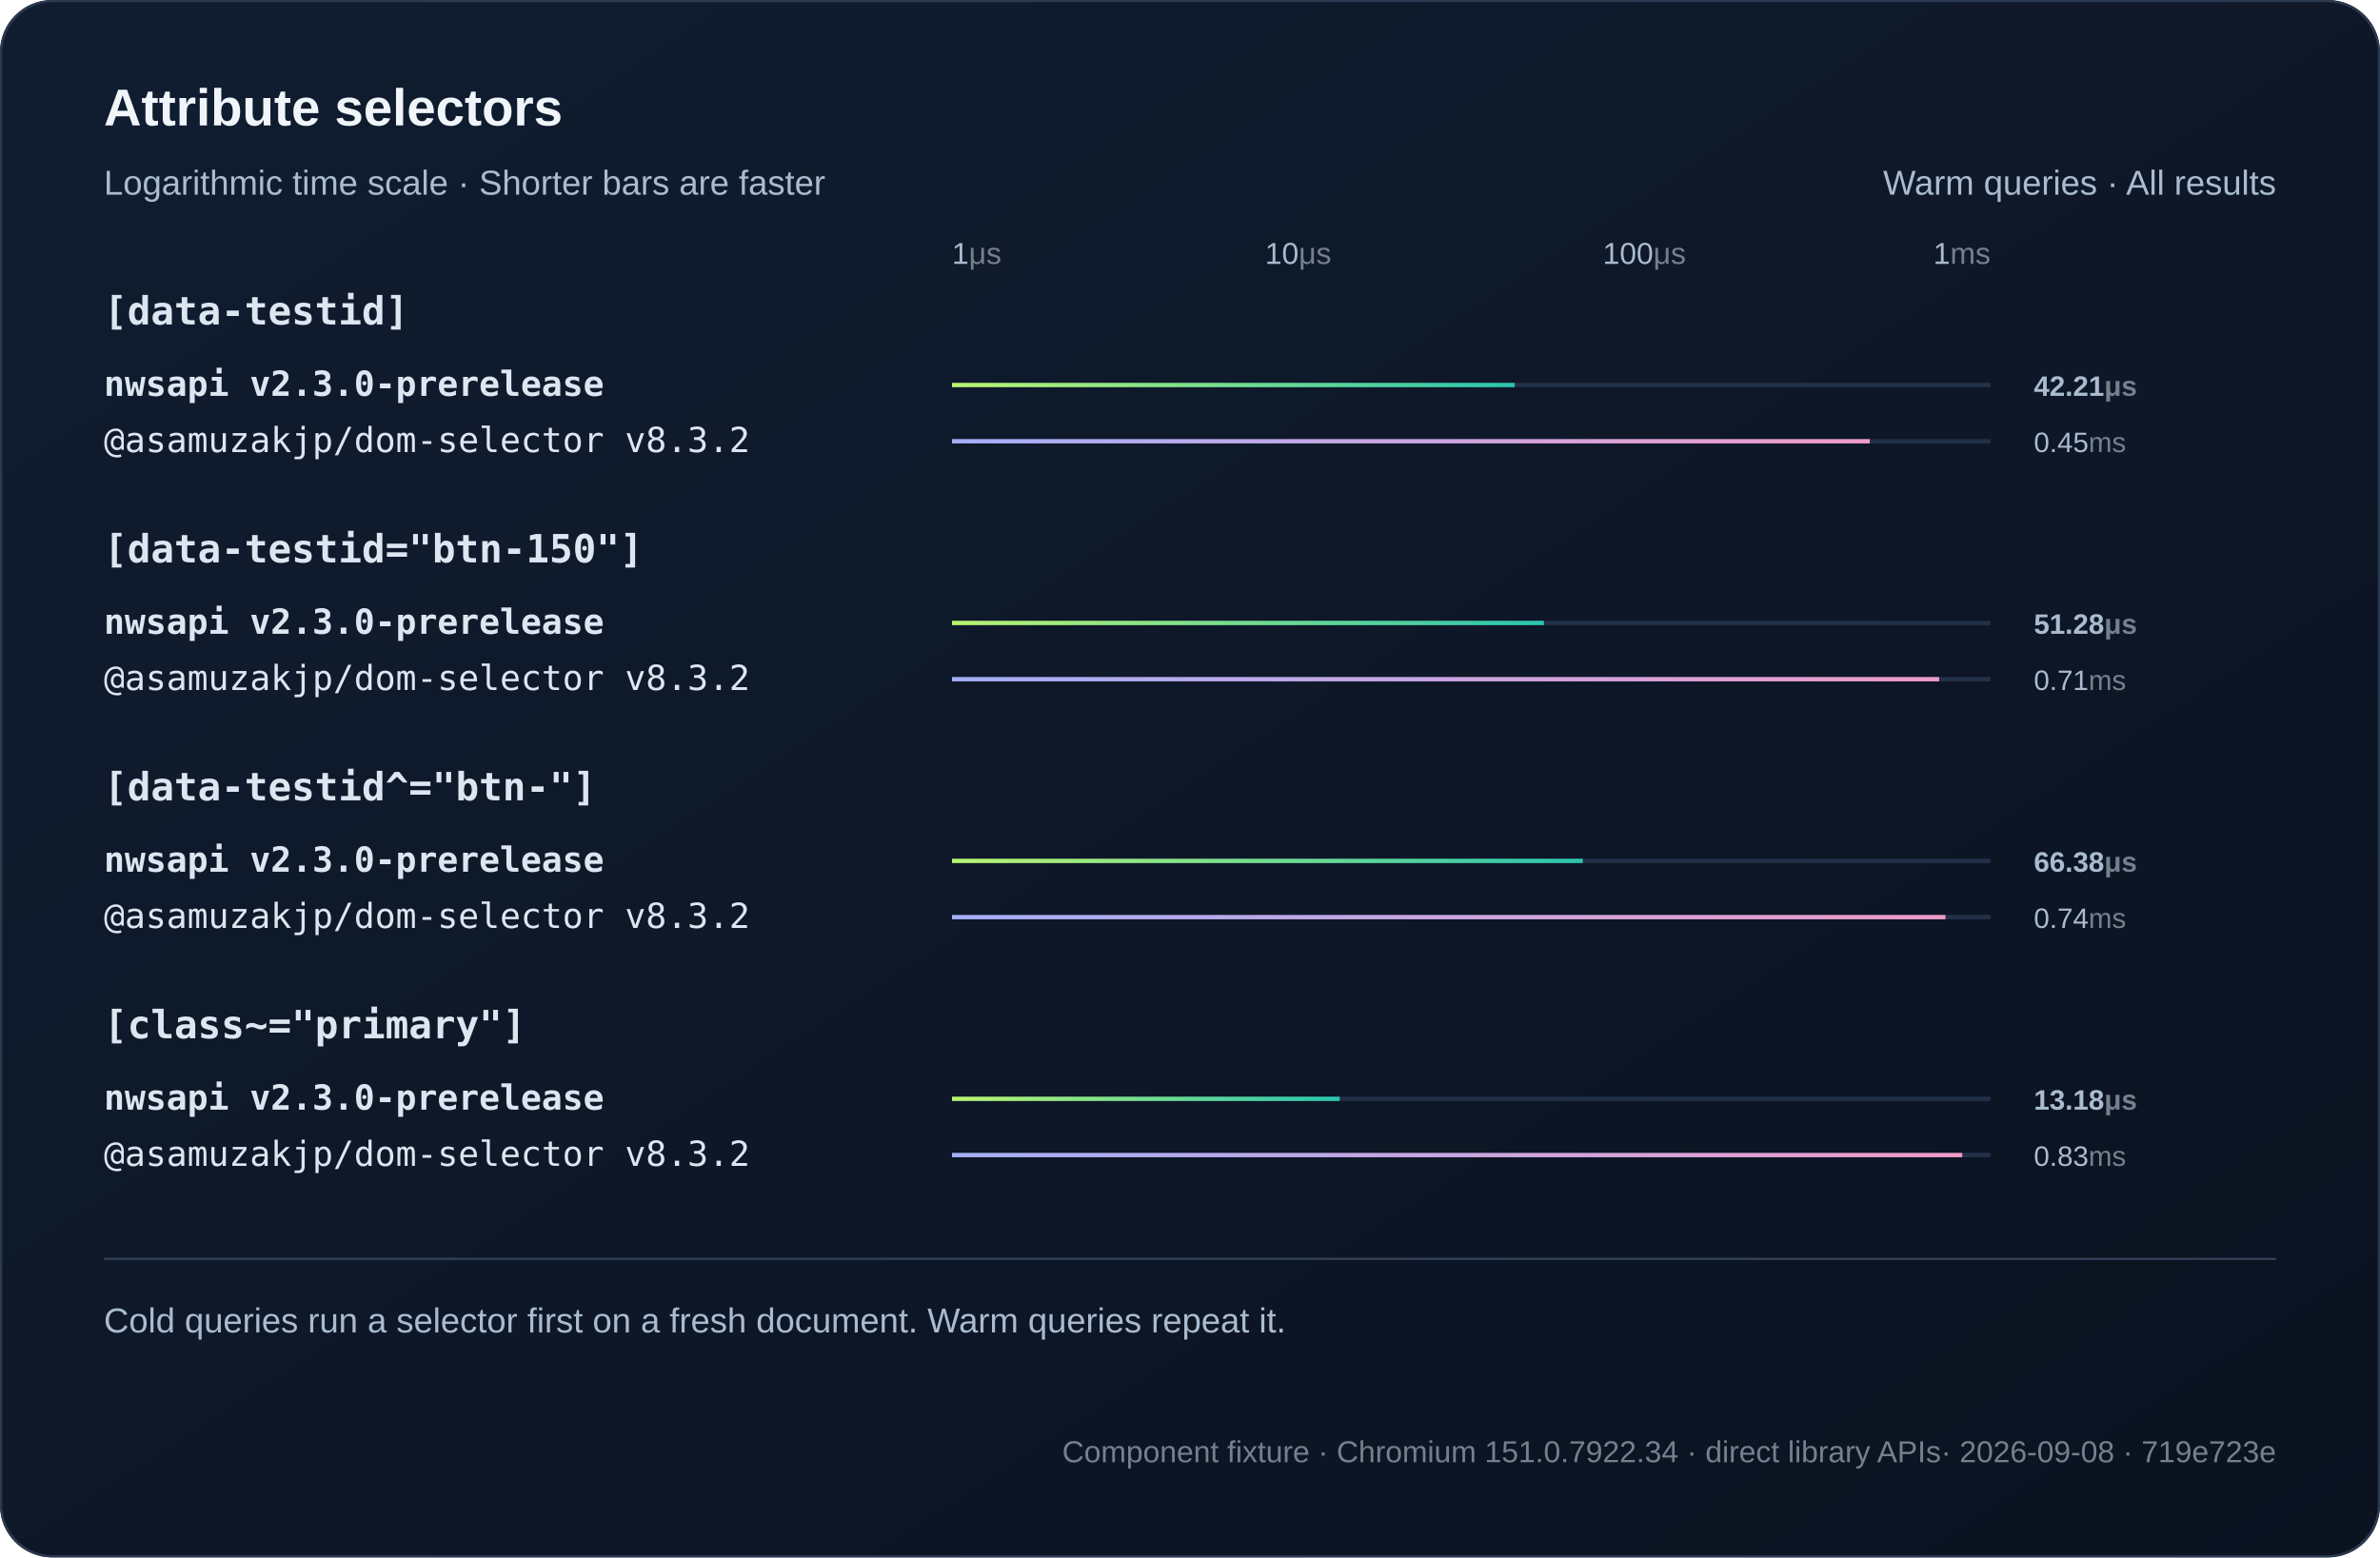
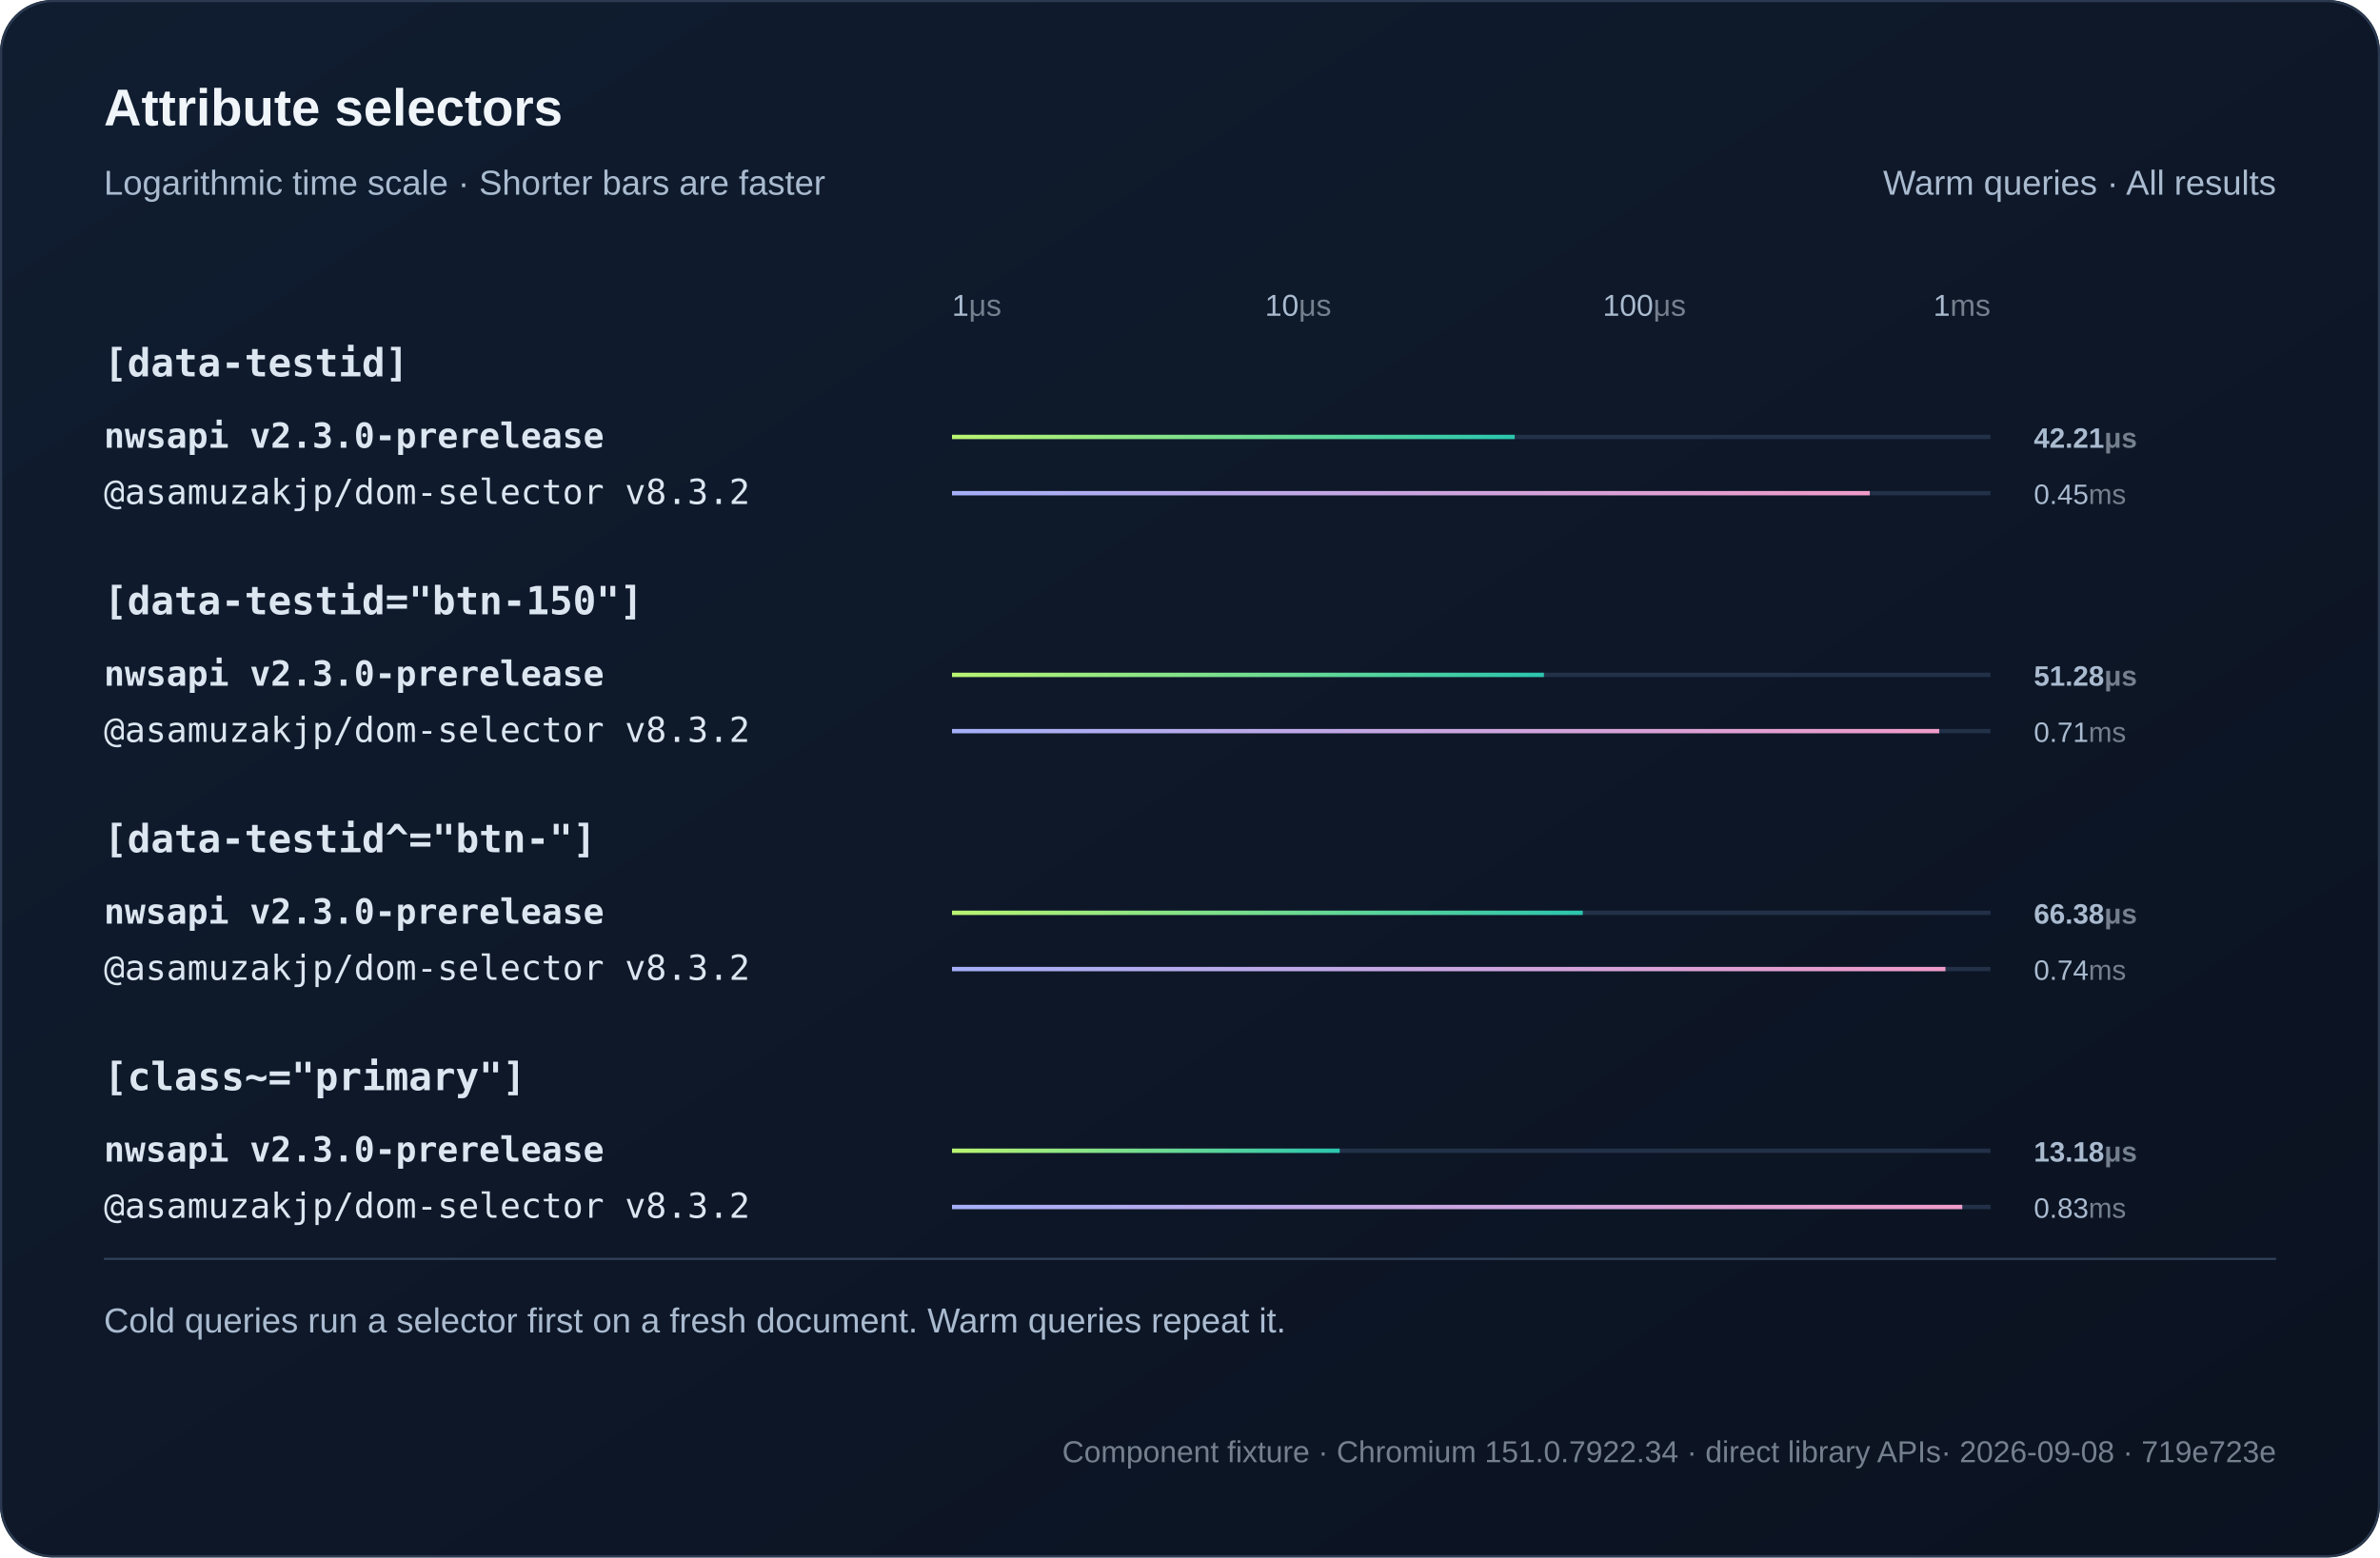
<svg xmlns="http://www.w3.org/2000/svg" width="1100" height="720" viewBox="0 0 1100 720" role="img">
  <defs>
    <linearGradient id="bg" x2="1" y2="1">
      <stop stop-color="#101d30" />
      <stop offset="1" stop-color="#0b1220" />
    </linearGradient>
    <linearGradient id="series0">
      <stop stop-color="#baf471" />
      <stop offset="1" stop-color="#2bc5ae" />
    </linearGradient>
    <linearGradient id="series1">
      <stop stop-color="#a4aff7" />
      <stop offset="1" stop-color="#ef9bc9" />
    </linearGradient>
  </defs>
  <style>text{font-family:Arial,Helvetica,sans-serif;fill:#f0f5fa}
.muted{fill:#aabbd0;font:16px Arial,Helvetica,sans-serif}
.code{font:18px Consolas,Menlo,monospace;fill:#dce6f1}
.note .code{font:16px Consolas,Menlo,monospace}
.metadata,.metadata .code{fill:#75808e;font-size:14px}
.chart-title{font-size:24px;font-weight:700}
.unit{fill:#75808e}
.package{font-family:Consolas,Menlo,monospace}
.comparison{font-size:14px;font-variant-numeric:tabular-nums}
.tick{fill:#aabbd0;font-size:12px}
.time{fill:#aabbd0;font-size:13px;font-variant-numeric:tabular-nums}
.engine{font-size:16px}.selector{font-weight:600}.tick{font-size:14px}.bar{transform-box:fill-box;transform-origin:left center;animation:fill 800ms ease-out both}@keyframes fill{from{transform:scaleX(0)}to{transform:scaleX(1)}}@media(prefers-reduced-motion:reduce){.bar{animation:none}}</style>
  <rect width="1100" height="720" rx="24" fill="url(#bg)" />
  <rect x=".5" y=".5" width="1099" height="719" rx="24" fill="none" stroke="#2b3a50" />
  <text x="48" y="58" class="chart-title">Attribute selectors</text>
  <text x="48" y="90" class="muted">Logarithmic time scale · Shorter bars are faster</text>
  <text x="1052" y="90" text-anchor="end" class="muted">Warm queries · All results</text>
-   <text x="440" y="122" text-anchor="start" class="tick">1<tspan class="unit">μs</tspan>
+   <text x="440" y="146" text-anchor="start" class="tick">1<tspan class="unit">μs</tspan>
  </text>
-   <text x="600" y="122" text-anchor="middle" class="tick">10<tspan class="unit">μs</tspan>
+   <text x="600" y="146" text-anchor="middle" class="tick">10<tspan class="unit">μs</tspan>
  </text>
-   <text x="760" y="122" text-anchor="middle" class="tick">100<tspan class="unit">μs</tspan>
+   <text x="760" y="146" text-anchor="middle" class="tick">100<tspan class="unit">μs</tspan>
  </text>
-   <text x="920" y="122" text-anchor="end" class="tick">1<tspan class="unit">ms</tspan>
+   <text x="920" y="146" text-anchor="end" class="tick">1<tspan class="unit">ms</tspan>
  </text>
-   <text x="48" y="150" class="code selector">[data-testid]</text>
+   <text x="48" y="174" class="code selector">[data-testid]</text>
  <g>
-     <text x="48" y="183" class="code engine" style="font-weight:700">nwsapi v2.3.0-prerelease</text>
-     <path d="M440 178h480" stroke="#223048" stroke-width="2" />
-     <rect class="bar" x="440" y="177" width="260.07" height="2" fill="url(#series0)" />
-     <text x="940" y="183" class="time" style="font-weight:700">42.21<tspan class="unit">μs</tspan>
+     <text x="48" y="207" class="code engine" style="font-weight:700">nwsapi v2.3.0-prerelease</text>
+     <path d="M440 202h480" stroke="#223048" stroke-width="2" />
+     <rect class="bar" x="440" y="201" width="260.07" height="2" fill="url(#series0)" />
+     <text x="940" y="207" class="time" style="font-weight:700">42.21<tspan class="unit">μs</tspan>
    </text>
  </g>
  <g>
-     <text x="48" y="209" class="code engine">@asamuzakjp/dom-selector v8.3.2</text>
-     <path d="M440 204h480" stroke="#223048" stroke-width="2" />
-     <rect class="bar" x="440" y="203" width="424.19" height="2" fill="url(#series1)" />
-     <text x="940" y="209" class="time">0.45<tspan class="unit">ms</tspan>
+     <text x="48" y="233" class="code engine">@asamuzakjp/dom-selector v8.3.2</text>
+     <path d="M440 228h480" stroke="#223048" stroke-width="2" />
+     <rect class="bar" x="440" y="227" width="424.19" height="2" fill="url(#series1)" />
+     <text x="940" y="233" class="time">0.45<tspan class="unit">ms</tspan>
    </text>
  </g>
-   <text x="48" y="260" class="code selector">[data-testid="btn-150"]</text>
+   <text x="48" y="284" class="code selector">[data-testid="btn-150"]</text>
  <g>
-     <text x="48" y="293" class="code engine" style="font-weight:700">nwsapi v2.3.0-prerelease</text>
-     <path d="M440 288h480" stroke="#223048" stroke-width="2" />
-     <rect class="bar" x="440" y="287" width="273.58" height="2" fill="url(#series0)" />
-     <text x="940" y="293" class="time" style="font-weight:700">51.28<tspan class="unit">μs</tspan>
+     <text x="48" y="317" class="code engine" style="font-weight:700">nwsapi v2.3.0-prerelease</text>
+     <path d="M440 312h480" stroke="#223048" stroke-width="2" />
+     <rect class="bar" x="440" y="311" width="273.58" height="2" fill="url(#series0)" />
+     <text x="940" y="317" class="time" style="font-weight:700">51.28<tspan class="unit">μs</tspan>
    </text>
  </g>
  <g>
-     <text x="48" y="319" class="code engine">@asamuzakjp/dom-selector v8.3.2</text>
-     <path d="M440 314h480" stroke="#223048" stroke-width="2" />
-     <rect class="bar" x="440" y="313" width="456.27" height="2" fill="url(#series1)" />
-     <text x="940" y="319" class="time">0.71<tspan class="unit">ms</tspan>
+     <text x="48" y="343" class="code engine">@asamuzakjp/dom-selector v8.3.2</text>
+     <path d="M440 338h480" stroke="#223048" stroke-width="2" />
+     <rect class="bar" x="440" y="337" width="456.27" height="2" fill="url(#series1)" />
+     <text x="940" y="343" class="time">0.71<tspan class="unit">ms</tspan>
    </text>
  </g>
-   <text x="48" y="370" class="code selector">[data-testid^="btn-"]</text>
+   <text x="48" y="394" class="code selector">[data-testid^="btn-"]</text>
  <g>
-     <text x="48" y="403" class="code engine" style="font-weight:700">nwsapi v2.3.0-prerelease</text>
-     <path d="M440 398h480" stroke="#223048" stroke-width="2" />
-     <rect class="bar" x="440" y="397" width="291.53" height="2" fill="url(#series0)" />
-     <text x="940" y="403" class="time" style="font-weight:700">66.38<tspan class="unit">μs</tspan>
+     <text x="48" y="427" class="code engine" style="font-weight:700">nwsapi v2.3.0-prerelease</text>
+     <path d="M440 422h480" stroke="#223048" stroke-width="2" />
+     <rect class="bar" x="440" y="421" width="291.53" height="2" fill="url(#series0)" />
+     <text x="940" y="427" class="time" style="font-weight:700">66.38<tspan class="unit">μs</tspan>
    </text>
  </g>
  <g>
-     <text x="48" y="429" class="code engine">@asamuzakjp/dom-selector v8.3.2</text>
-     <path d="M440 424h480" stroke="#223048" stroke-width="2" />
-     <rect class="bar" x="440" y="423" width="459.16" height="2" fill="url(#series1)" />
-     <text x="940" y="429" class="time">0.74<tspan class="unit">ms</tspan>
+     <text x="48" y="453" class="code engine">@asamuzakjp/dom-selector v8.3.2</text>
+     <path d="M440 448h480" stroke="#223048" stroke-width="2" />
+     <rect class="bar" x="440" y="447" width="459.16" height="2" fill="url(#series1)" />
+     <text x="940" y="453" class="time">0.74<tspan class="unit">ms</tspan>
    </text>
  </g>
-   <text x="48" y="480" class="code selector">[class~="primary"]</text>
+   <text x="48" y="504" class="code selector">[class~="primary"]</text>
  <g>
-     <text x="48" y="513" class="code engine" style="font-weight:700">nwsapi v2.3.0-prerelease</text>
-     <path d="M440 508h480" stroke="#223048" stroke-width="2" />
-     <rect class="bar" x="440" y="507" width="179.19" height="2" fill="url(#series0)" />
-     <text x="940" y="513" class="time" style="font-weight:700">13.18<tspan class="unit">μs</tspan>
+     <text x="48" y="537" class="code engine" style="font-weight:700">nwsapi v2.3.0-prerelease</text>
+     <path d="M440 532h480" stroke="#223048" stroke-width="2" />
+     <rect class="bar" x="440" y="531" width="179.19" height="2" fill="url(#series0)" />
+     <text x="940" y="537" class="time" style="font-weight:700">13.18<tspan class="unit">μs</tspan>
    </text>
  </g>
  <g>
-     <text x="48" y="539" class="code engine">@asamuzakjp/dom-selector v8.3.2</text>
-     <path d="M440 534h480" stroke="#223048" stroke-width="2" />
-     <rect class="bar" x="440" y="533" width="466.94" height="2" fill="url(#series1)" />
-     <text x="940" y="539" class="time">0.83<tspan class="unit">ms</tspan>
+     <text x="48" y="563" class="code engine">@asamuzakjp/dom-selector v8.3.2</text>
+     <path d="M440 558h480" stroke="#223048" stroke-width="2" />
+     <rect class="bar" x="440" y="557" width="466.94" height="2" fill="url(#series1)" />
+     <text x="940" y="563" class="time">0.83<tspan class="unit">ms</tspan>
    </text>
  </g>
  <path d="M48 582h1004" stroke="#304159" />
  <text x="48" y="616" class="muted">Cold queries run a selector first on a fresh document. Warm queries repeat it.</text>
  <text x="1052" y="676" text-anchor="end" class="muted note metadata">Component fixture · Chromium 151.0.7922.34 · direct library APIs<tspan fill="#75808e"> · 2026-09-08 · 719e723e</tspan>
  </text>
</svg>
